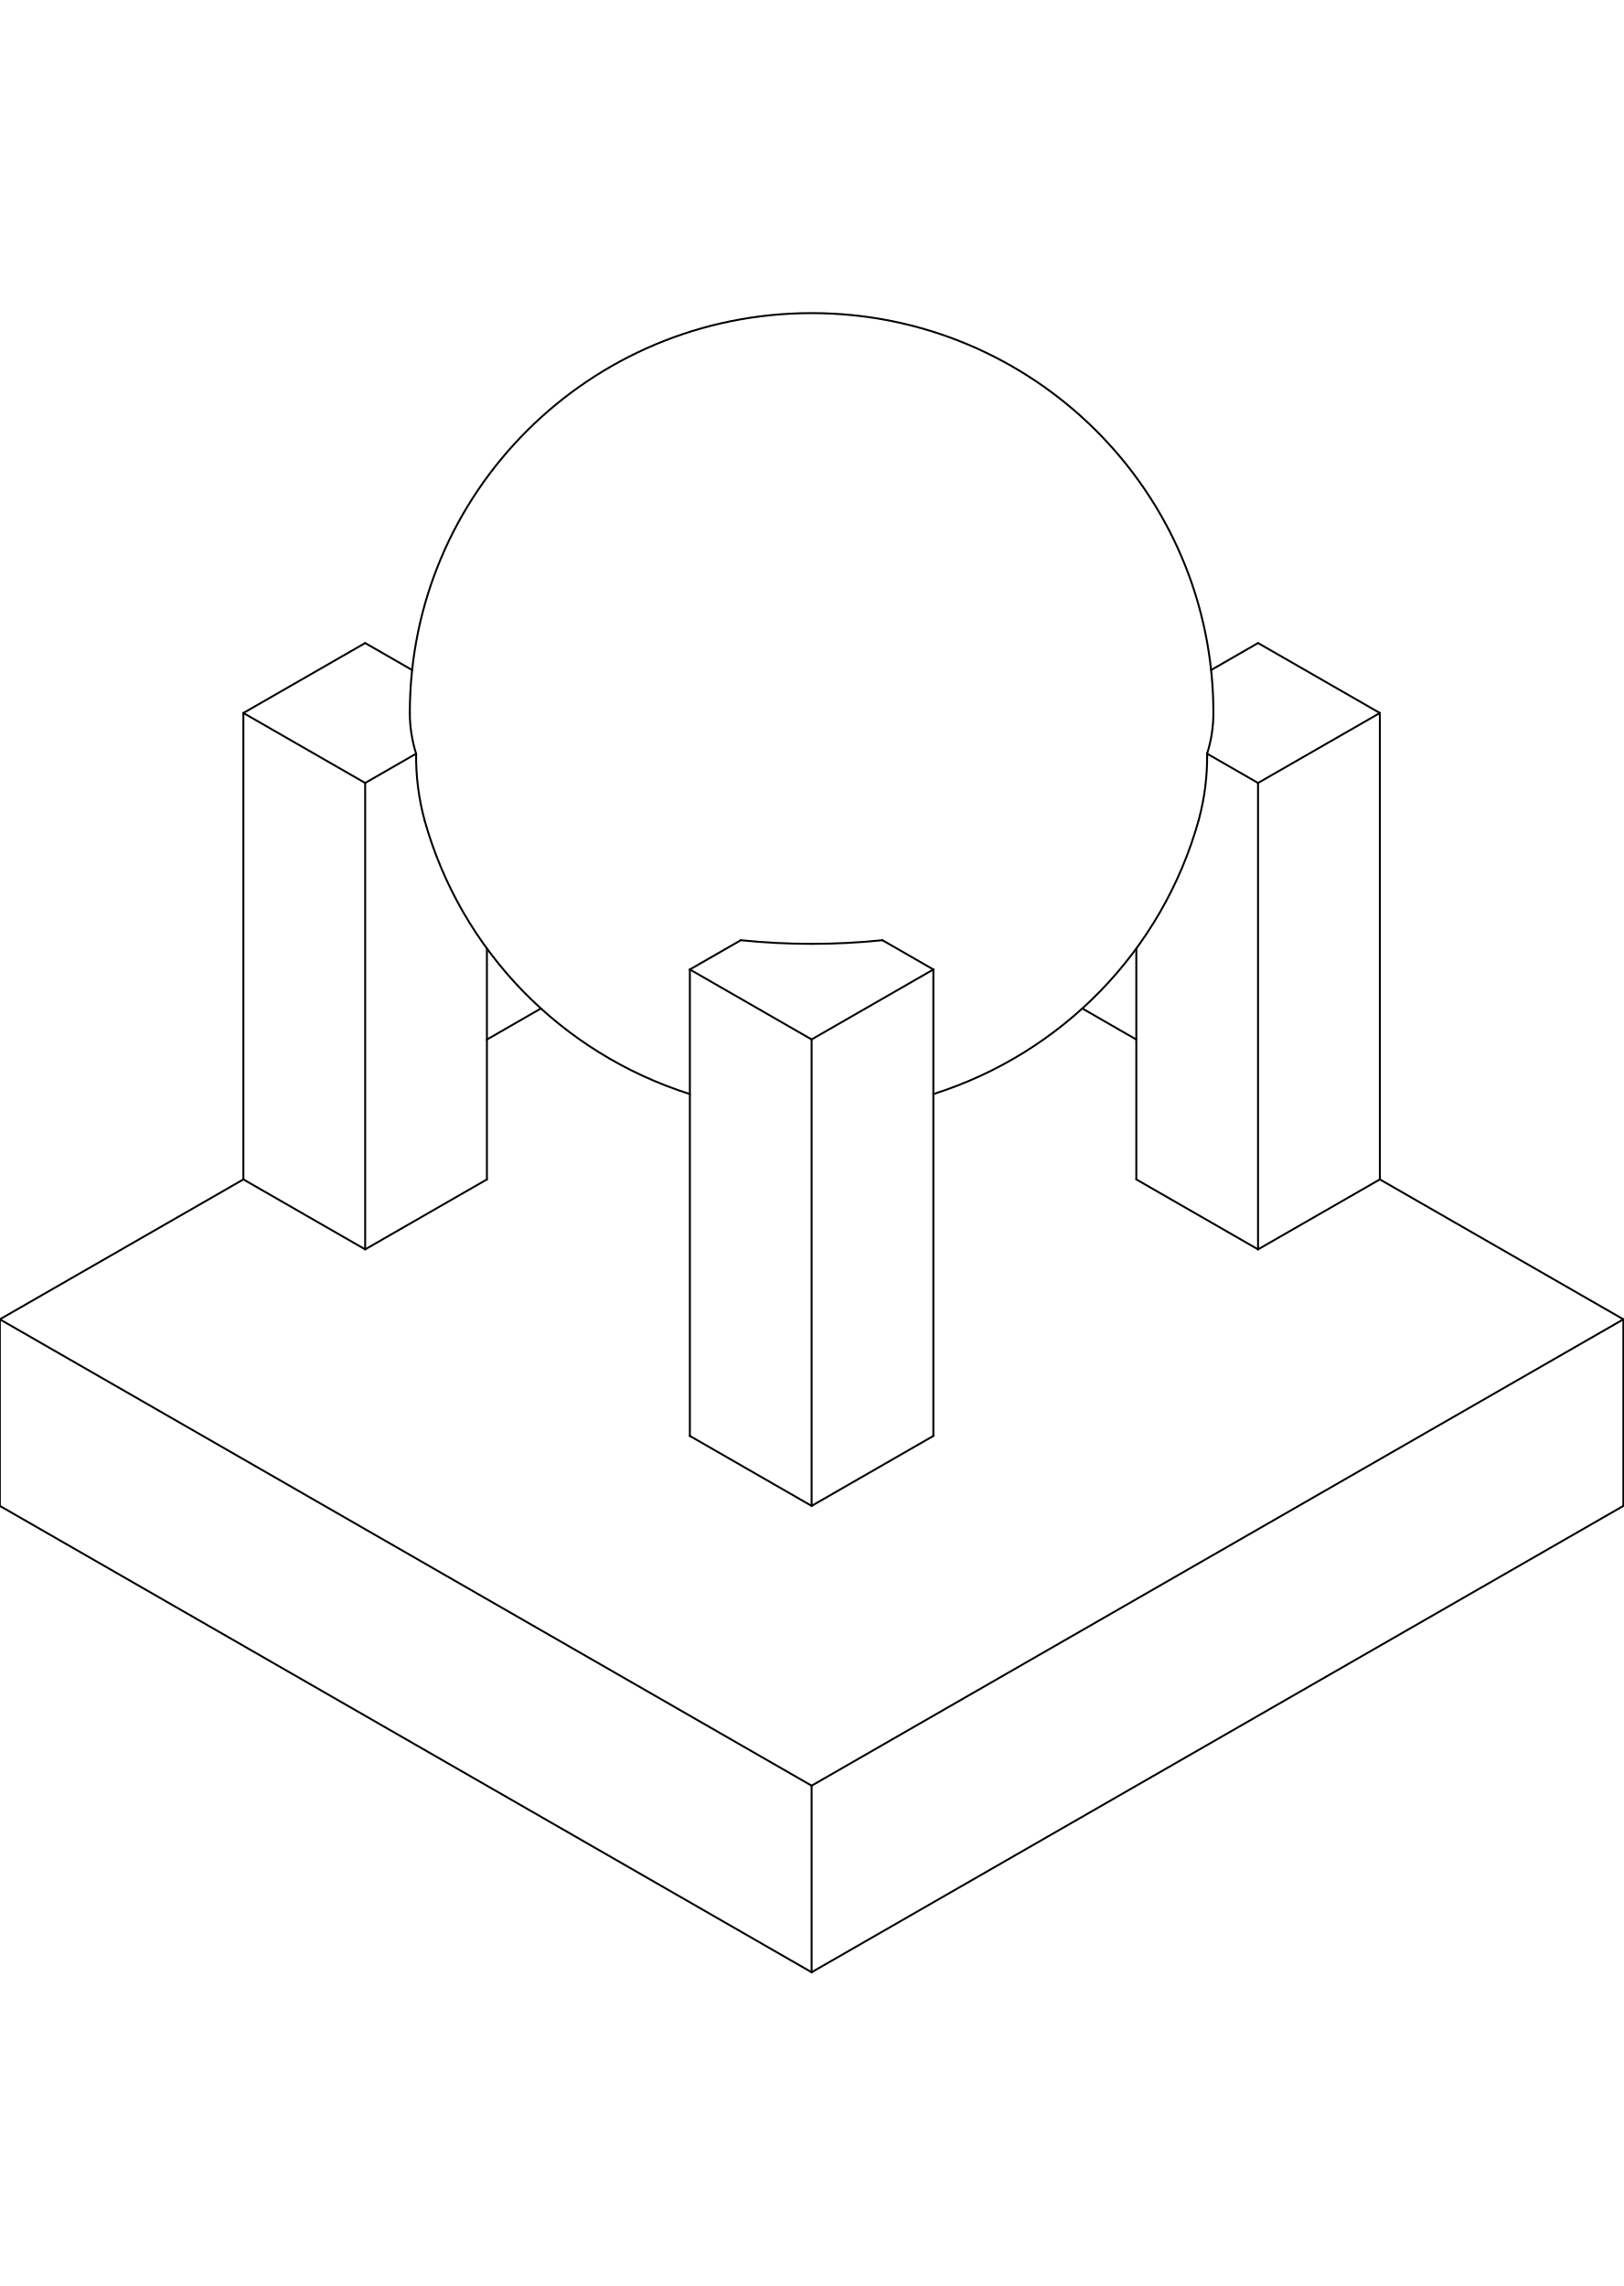
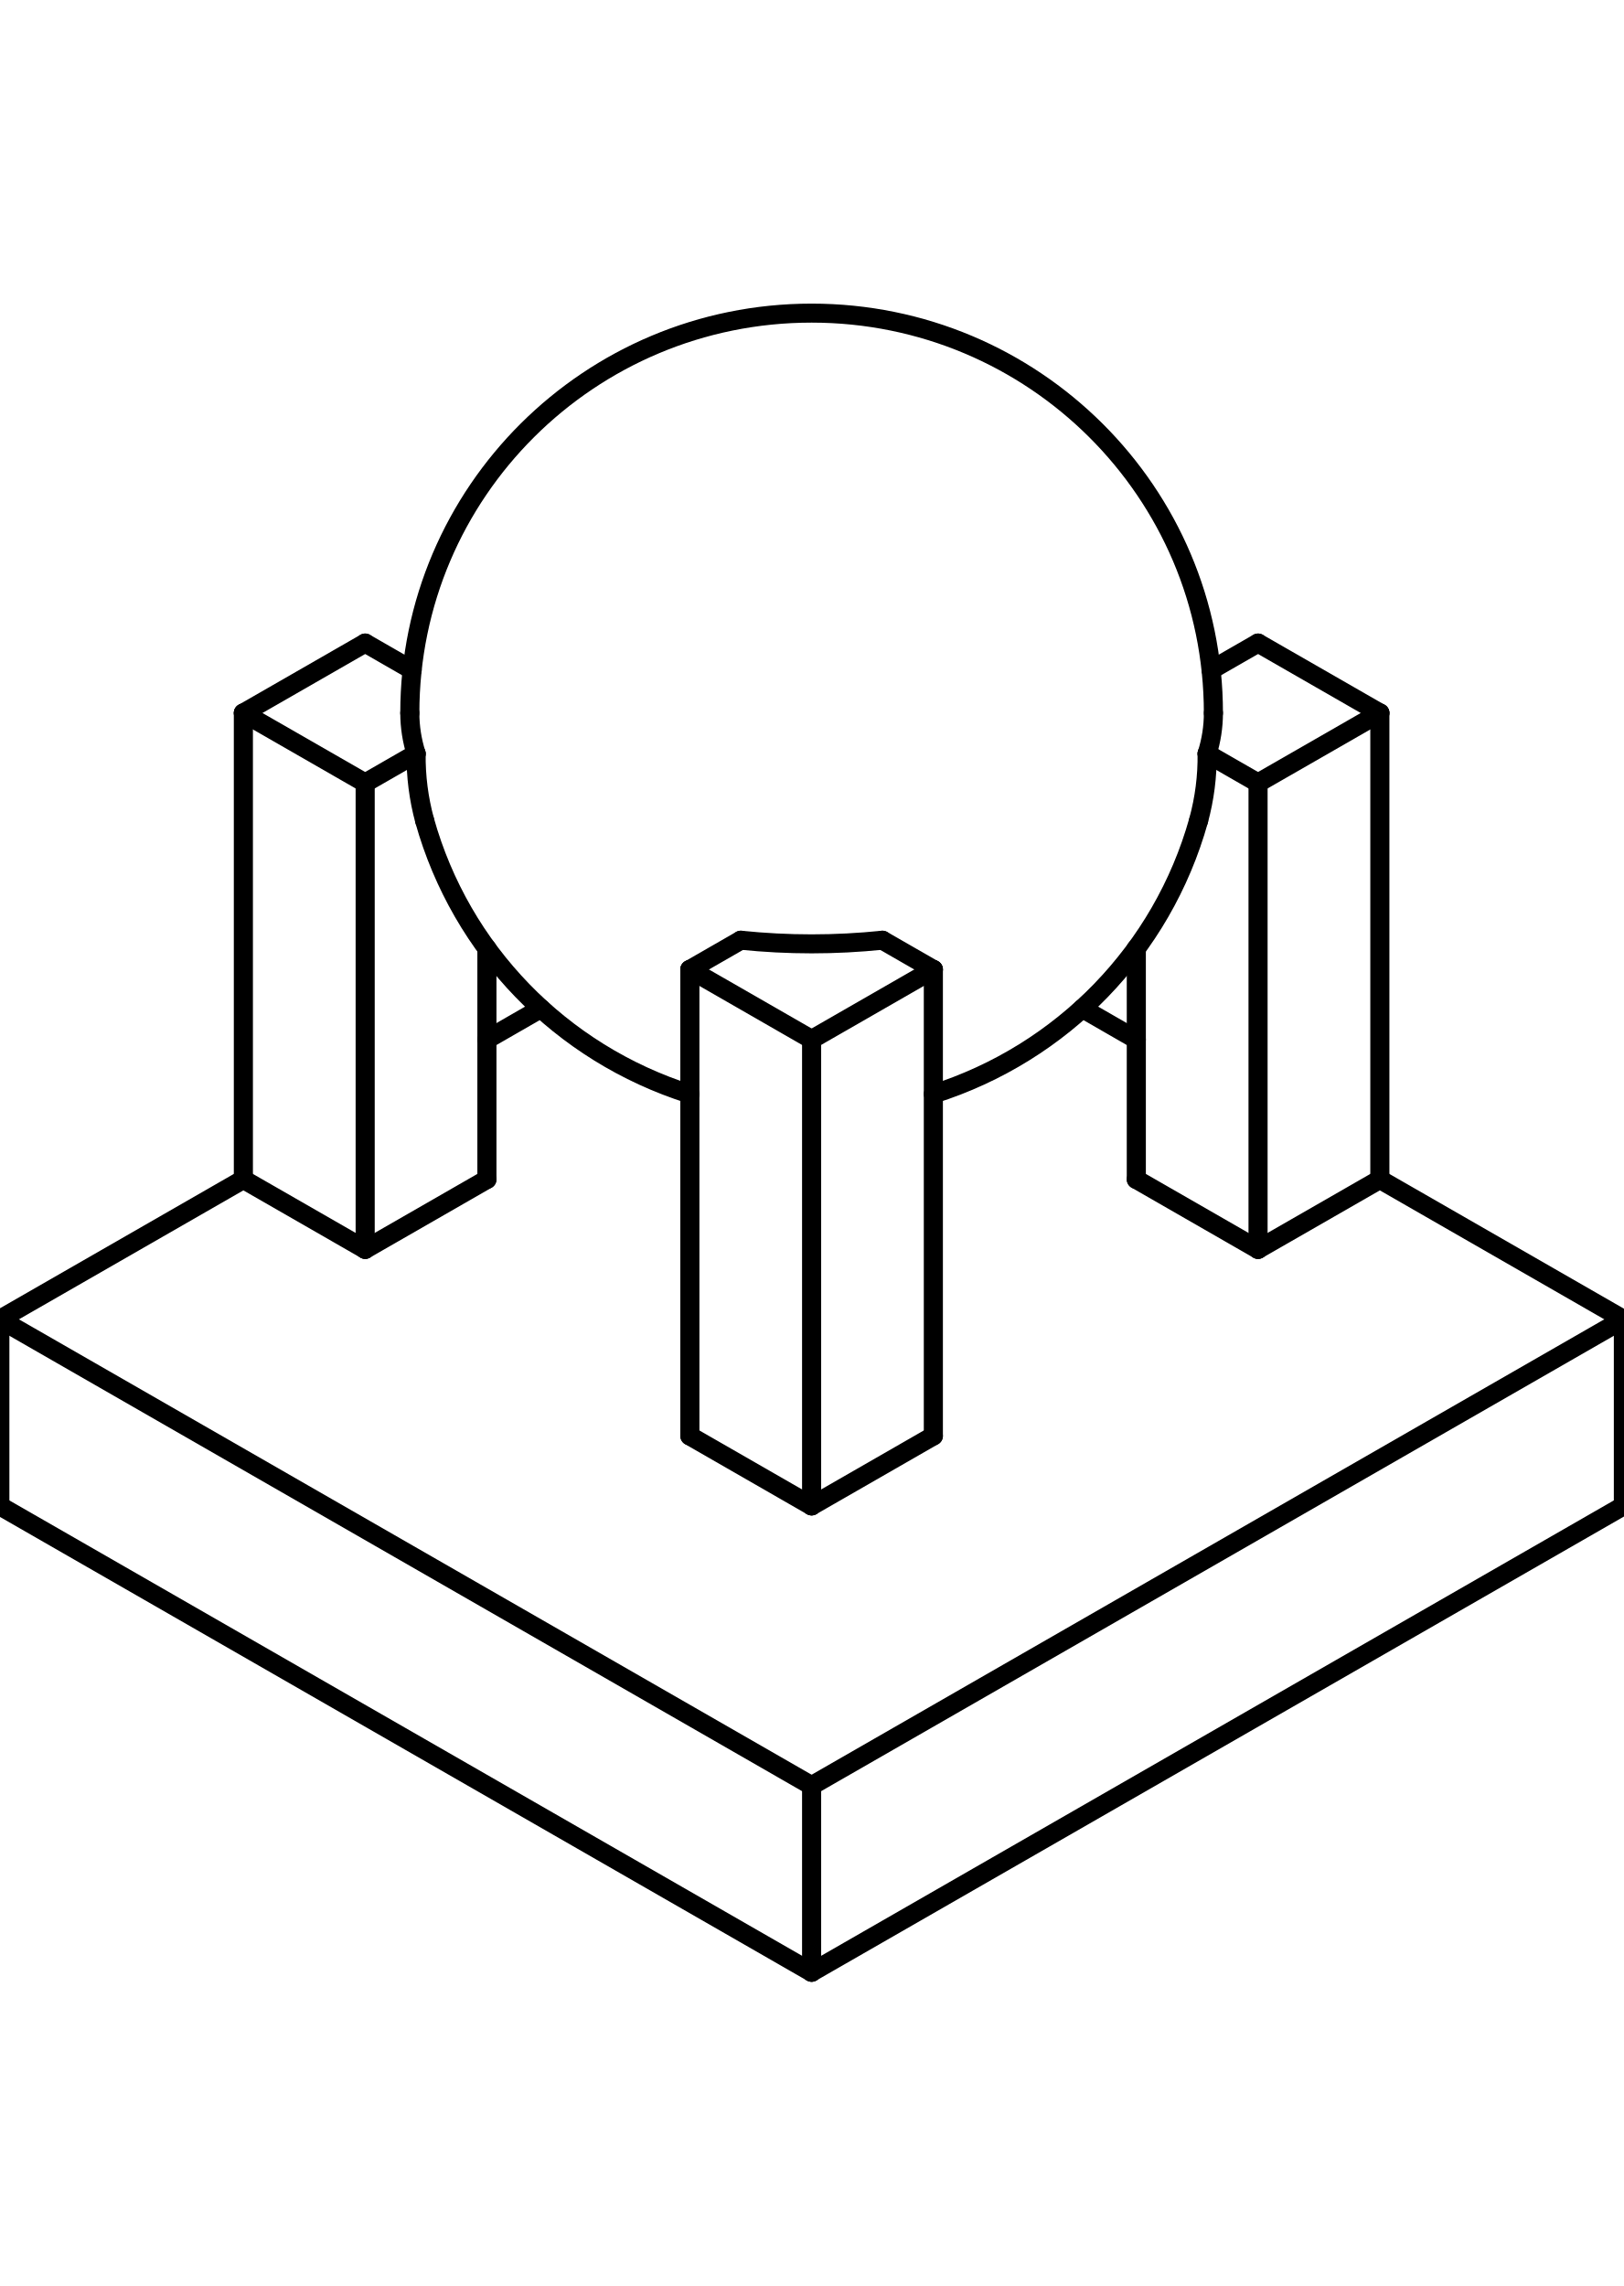
<svg xmlns="http://www.w3.org/2000/svg" width="120pt" height="169pt" viewBox="0 0 120 169" version="1.1">
  <g id="surface1">
-     <path style="fill:none;stroke-width:0.709;stroke-linecap:round;stroke-linejoin:round;stroke:rgb(0%,0%,0%);stroke-opacity:1;stroke-miterlimit:10;" d="M 155.645 302.185 C 168.971 350.022 205.538 387.915 252.875 402.978 " transform="matrix(0.201681,0,0,0.200713,0,0)" />
-     <path style="fill:none;stroke-width:0.709;stroke-linecap:round;stroke-linejoin:round;stroke:rgb(0%,0%,0%);stroke-opacity:1;stroke-miterlimit:10;" d="M 342.125 402.978 C 389.462 387.915 426.029 350.022 439.355 302.185 " transform="matrix(0.201681,0,0,0.200713,0,0)" />
-     <path style="fill:none;stroke-width:0.709;stroke-linecap:round;stroke-linejoin:round;stroke:rgb(0%,0%,0%);stroke-opacity:1;stroke-miterlimit:10;" d="M 444.778 262.619 C 444.778 181.288 378.848 115.331 297.5 115.331 C 216.152 115.331 150.222 181.288 150.222 262.619 " transform="matrix(0.201681,0,0,0.200713,0,0)" />
-     <path style="fill:none;stroke-width:0.709;stroke-linecap:round;stroke-linejoin:round;stroke:rgb(0%,0%,0%);stroke-opacity:1;stroke-miterlimit:10;" d="M 150.222 262.619 C 150.222 267.699 151.016 272.759 152.527 277.605 " transform="matrix(0.201681,0,0,0.200713,0,0)" />
-     <path style="fill:none;stroke-width:0.709;stroke-linecap:round;stroke-linejoin:round;stroke:rgb(0%,0%,0%);stroke-opacity:1;stroke-miterlimit:10;" d="M 152.527 277.605 C 152.43 285.895 153.476 294.167 155.645 302.185 " transform="matrix(0.201681,0,0,0.200713,0,0)" />
-     <path style="fill:none;stroke-width:0.709;stroke-linecap:round;stroke-linejoin:round;stroke:rgb(0%,0%,0%);stroke-opacity:1;stroke-miterlimit:10;" d="M 271.546 346.305 C 288.804 348.096 306.196 348.096 323.454 346.305 " transform="matrix(0.201681,0,0,0.200713,0,0)" />
-     <path style="fill:none;stroke-width:0.709;stroke-linecap:round;stroke-linejoin:round;stroke:rgb(0%,0%,0%);stroke-opacity:1;stroke-miterlimit:10;" d="M 442.473 277.605 C 444.003 272.759 444.778 267.699 444.778 262.619 " transform="matrix(0.201681,0,0,0.200713,0,0)" />
-     <path style="fill:none;stroke-width:0.709;stroke-linecap:round;stroke-linejoin:round;stroke:rgb(0%,0%,0%);stroke-opacity:1;stroke-miterlimit:10;" d="M 439.355 302.185 C 441.524 294.186 442.589 285.895 442.473 277.605 " transform="matrix(0.201681,0,0,0.200713,0,0)" />
-     <path style="fill:none;stroke-width:0.709;stroke-linecap:round;stroke-linejoin:round;stroke:rgb(0%,0%,0%);stroke-opacity:1;stroke-miterlimit:10;" d="M 297.5 657.715 L 297.5 726.435 " transform="matrix(0.201681,0,0,0.200713,0,0)" />
-     <path style="fill:none;stroke-width:0.709;stroke-linecap:round;stroke-linejoin:round;stroke:rgb(0%,0%,0%);stroke-opacity:1;stroke-miterlimit:10;" d="M 297.5 657.715 L 595.058 485.944 " transform="matrix(0.201681,0,0,0.200713,0,0)" />
-     <path style="fill:none;stroke-width:0.709;stroke-linecap:round;stroke-linejoin:round;stroke:rgb(0%,0%,0%);stroke-opacity:1;stroke-miterlimit:10;" d="M 595.058 485.944 L 595.058 554.664 " transform="matrix(0.201681,0,0,0.200713,0,0)" />
-     <path style="fill:none;stroke-width:0.709;stroke-linecap:round;stroke-linejoin:round;stroke:rgb(0%,0%,0%);stroke-opacity:1;stroke-miterlimit:10;" d="M 297.5 726.435 L 595.058 554.664 " transform="matrix(0.201681,0,0,0.200713,0,0)" />
-     <path style="fill:none;stroke-width:0.709;stroke-linecap:round;stroke-linejoin:round;stroke:rgb(0%,0%,0%);stroke-opacity:1;stroke-miterlimit:10;" d="M -0.058 485.944 L -0.058 554.664 " transform="matrix(0.201681,0,0,0.200713,0,0)" />
-     <path style="fill:none;stroke-width:0.709;stroke-linecap:round;stroke-linejoin:round;stroke:rgb(0%,0%,0%);stroke-opacity:1;stroke-miterlimit:10;" d="M -0.058 485.944 L 297.5 657.715 " transform="matrix(0.201681,0,0,0.200713,0,0)" />
-     <path style="fill:none;stroke-width:0.709;stroke-linecap:round;stroke-linejoin:round;stroke:rgb(0%,0%,0%);stroke-opacity:1;stroke-miterlimit:10;" d="M -0.058 554.664 L 297.5 726.435 " transform="matrix(0.201681,0,0,0.200713,0,0)" />
-     <path style="fill:none;stroke-width:0.709;stroke-linecap:round;stroke-linejoin:round;stroke:rgb(0%,0%,0%);stroke-opacity:1;stroke-miterlimit:10;" d="M 252.875 528.897 L 297.5 554.664 " transform="matrix(0.201681,0,0,0.200713,0,0)" />
-     <path style="fill:none;stroke-width:0.709;stroke-linecap:round;stroke-linejoin:round;stroke:rgb(0%,0%,0%);stroke-opacity:1;stroke-miterlimit:10;" d="M 297.5 554.664 L 342.125 528.897 " transform="matrix(0.201681,0,0,0.200713,0,0)" />
-     <path style="fill:none;stroke-width:0.709;stroke-linecap:round;stroke-linejoin:round;stroke:rgb(0%,0%,0%);stroke-opacity:1;stroke-miterlimit:10;" d="M 416.519 382.894 L 396.725 371.45 " transform="matrix(0.201681,0,0,0.200713,0,0)" />
-     <path style="fill:none;stroke-width:0.709;stroke-linecap:round;stroke-linejoin:round;stroke:rgb(0%,0%,0%);stroke-opacity:1;stroke-miterlimit:10;" d="M 416.519 434.409 L 461.144 460.177 " transform="matrix(0.201681,0,0,0.200713,0,0)" />
-     <path style="fill:none;stroke-width:0.709;stroke-linecap:round;stroke-linejoin:round;stroke:rgb(0%,0%,0%);stroke-opacity:1;stroke-miterlimit:10;" d="M 461.144 460.177 L 505.789 434.409 " transform="matrix(0.201681,0,0,0.200713,0,0)" />
-     <path style="fill:none;stroke-width:0.709;stroke-linecap:round;stroke-linejoin:round;stroke:rgb(0%,0%,0%);stroke-opacity:1;stroke-miterlimit:10;" d="M 595.058 485.944 L 505.789 434.409 " transform="matrix(0.201681,0,0,0.200713,0,0)" />
-     <path style="fill:none;stroke-width:0.709;stroke-linecap:round;stroke-linejoin:round;stroke:rgb(0%,0%,0%);stroke-opacity:1;stroke-miterlimit:10;" d="M 89.211 434.409 L -0.058 485.944 " transform="matrix(0.201681,0,0,0.200713,0,0)" />
-     <path style="fill:none;stroke-width:0.709;stroke-linecap:round;stroke-linejoin:round;stroke:rgb(0%,0%,0%);stroke-opacity:1;stroke-miterlimit:10;" d="M 89.211 434.409 L 133.856 460.177 " transform="matrix(0.201681,0,0,0.200713,0,0)" />
-     <path style="fill:none;stroke-width:0.709;stroke-linecap:round;stroke-linejoin:round;stroke:rgb(0%,0%,0%);stroke-opacity:1;stroke-miterlimit:10;" d="M 133.856 460.177 L 178.481 434.409 " transform="matrix(0.201681,0,0,0.200713,0,0)" />
-     <path style="fill:none;stroke-width:0.709;stroke-linecap:round;stroke-linejoin:round;stroke:rgb(0%,0%,0%);stroke-opacity:1;stroke-miterlimit:10;" d="M 198.275 371.45 L 178.481 382.894 " transform="matrix(0.201681,0,0,0.200713,0,0)" />
-     <path style="fill:none;stroke-width:0.709;stroke-linecap:round;stroke-linejoin:round;stroke:rgb(0%,0%,0%);stroke-opacity:1;stroke-miterlimit:10;" d="M 297.5 382.855 L 342.125 357.087 " transform="matrix(0.201681,0,0,0.200713,0,0)" />
-     <path style="fill:none;stroke-width:0.709;stroke-linecap:round;stroke-linejoin:round;stroke:rgb(0%,0%,0%);stroke-opacity:1;stroke-miterlimit:10;" d="M 252.875 357.087 L 297.5 382.855 " transform="matrix(0.201681,0,0,0.200713,0,0)" />
-     <path style="fill:none;stroke-width:0.709;stroke-linecap:round;stroke-linejoin:round;stroke:rgb(0%,0%,0%);stroke-opacity:1;stroke-miterlimit:10;" d="M 271.546 346.305 L 252.875 357.087 " transform="matrix(0.201681,0,0,0.200713,0,0)" />
-     <path style="fill:none;stroke-width:0.709;stroke-linecap:round;stroke-linejoin:round;stroke:rgb(0%,0%,0%);stroke-opacity:1;stroke-miterlimit:10;" d="M 342.125 357.087 L 323.454 346.305 " transform="matrix(0.201681,0,0,0.200713,0,0)" />
-     <path style="fill:none;stroke-width:0.709;stroke-linecap:round;stroke-linejoin:round;stroke:rgb(0%,0%,0%);stroke-opacity:1;stroke-miterlimit:10;" d="M 252.875 357.087 L 252.875 528.897 " transform="matrix(0.201681,0,0,0.200713,0,0)" />
-     <path style="fill:none;stroke-width:0.709;stroke-linecap:round;stroke-linejoin:round;stroke:rgb(0%,0%,0%);stroke-opacity:1;stroke-miterlimit:10;" d="M 297.5 382.855 L 297.5 554.664 " transform="matrix(0.201681,0,0,0.200713,0,0)" />
-     <path style="fill:none;stroke-width:0.709;stroke-linecap:round;stroke-linejoin:round;stroke:rgb(0%,0%,0%);stroke-opacity:1;stroke-miterlimit:10;" d="M 342.125 357.087 L 342.125 528.897 " transform="matrix(0.201681,0,0,0.200713,0,0)" />
-     <path style="fill:none;stroke-width:0.709;stroke-linecap:round;stroke-linejoin:round;stroke:rgb(0%,0%,0%);stroke-opacity:1;stroke-miterlimit:10;" d="M 461.144 288.387 L 461.144 460.177 " transform="matrix(0.201681,0,0,0.200713,0,0)" />
-     <path style="fill:none;stroke-width:0.709;stroke-linecap:round;stroke-linejoin:round;stroke:rgb(0%,0%,0%);stroke-opacity:1;stroke-miterlimit:10;" d="M 416.519 349.361 L 416.519 434.409 " transform="matrix(0.201681,0,0,0.200713,0,0)" />
-     <path style="fill:none;stroke-width:0.709;stroke-linecap:round;stroke-linejoin:round;stroke:rgb(0%,0%,0%);stroke-opacity:1;stroke-miterlimit:10;" d="M 442.473 277.605 L 461.144 288.387 " transform="matrix(0.201681,0,0,0.200713,0,0)" />
-     <path style="fill:none;stroke-width:0.709;stroke-linecap:round;stroke-linejoin:round;stroke:rgb(0%,0%,0%);stroke-opacity:1;stroke-miterlimit:10;" d="M 461.144 288.387 L 505.789 262.619 " transform="matrix(0.201681,0,0,0.200713,0,0)" />
-     <path style="fill:none;stroke-width:0.709;stroke-linecap:round;stroke-linejoin:round;stroke:rgb(0%,0%,0%);stroke-opacity:1;stroke-miterlimit:10;" d="M 461.144 236.851 L 443.926 246.796 " transform="matrix(0.201681,0,0,0.200713,0,0)" />
-     <path style="fill:none;stroke-width:0.709;stroke-linecap:round;stroke-linejoin:round;stroke:rgb(0%,0%,0%);stroke-opacity:1;stroke-miterlimit:10;" d="M 505.789 262.619 L 461.144 236.851 " transform="matrix(0.201681,0,0,0.200713,0,0)" />
-     <path style="fill:none;stroke-width:0.709;stroke-linecap:round;stroke-linejoin:round;stroke:rgb(0%,0%,0%);stroke-opacity:1;stroke-miterlimit:10;" d="M 505.789 262.619 L 505.789 434.409 " transform="matrix(0.201681,0,0,0.200713,0,0)" />
-     <path style="fill:none;stroke-width:0.709;stroke-linecap:round;stroke-linejoin:round;stroke:rgb(0%,0%,0%);stroke-opacity:1;stroke-miterlimit:10;" d="M 89.211 262.619 L 133.856 288.387 " transform="matrix(0.201681,0,0,0.200713,0,0)" />
-     <path style="fill:none;stroke-width:0.709;stroke-linecap:round;stroke-linejoin:round;stroke:rgb(0%,0%,0%);stroke-opacity:1;stroke-miterlimit:10;" d="M 151.074 246.796 L 133.856 236.851 " transform="matrix(0.201681,0,0,0.200713,0,0)" />
-     <path style="fill:none;stroke-width:0.709;stroke-linecap:round;stroke-linejoin:round;stroke:rgb(0%,0%,0%);stroke-opacity:1;stroke-miterlimit:10;" d="M 133.856 288.387 L 152.527 277.605 " transform="matrix(0.201681,0,0,0.200713,0,0)" />
-     <path style="fill:none;stroke-width:0.709;stroke-linecap:round;stroke-linejoin:round;stroke:rgb(0%,0%,0%);stroke-opacity:1;stroke-miterlimit:10;" d="M 133.856 236.851 L 89.211 262.619 " transform="matrix(0.201681,0,0,0.200713,0,0)" />
-     <path style="fill:none;stroke-width:0.709;stroke-linecap:round;stroke-linejoin:round;stroke:rgb(0%,0%,0%);stroke-opacity:1;stroke-miterlimit:10;" d="M 133.856 288.387 L 133.856 460.177 " transform="matrix(0.201681,0,0,0.200713,0,0)" />
-     <path style="fill:none;stroke-width:0.709;stroke-linecap:round;stroke-linejoin:round;stroke:rgb(0%,0%,0%);stroke-opacity:1;stroke-miterlimit:10;" d="M 89.211 262.619 L 89.211 434.409 " transform="matrix(0.201681,0,0,0.200713,0,0)" />
-     <path style="fill:none;stroke-width:0.709;stroke-linecap:round;stroke-linejoin:round;stroke:rgb(0%,0%,0%);stroke-opacity:1;stroke-miterlimit:10;" d="M 178.481 349.361 L 178.481 434.409 " transform="matrix(0.201681,0,0,0.200713,0,0)" />
+     <path style="fill:none;stroke-width:7;stroke-linecap:round;stroke-linejoin:round;stroke:rgb(0%,0%,0%);stroke-opacity:1;stroke-miterlimit:10;" d="M 155.645 302.185 C 168.971 350.022 205.538 387.915 252.875 402.978 " transform="matrix(0.201681,0,0,0.200713,0,0)" />
+     <path style="fill:none;stroke-width:7;stroke-linecap:round;stroke-linejoin:round;stroke:rgb(0%,0%,0%);stroke-opacity:1;stroke-miterlimit:10;" d="M 342.125 402.978 C 389.462 387.915 426.029 350.022 439.355 302.185 " transform="matrix(0.201681,0,0,0.200713,0,0)" />
+     <path style="fill:none;stroke-width:7;stroke-linecap:round;stroke-linejoin:round;stroke:rgb(0%,0%,0%);stroke-opacity:1;stroke-miterlimit:10;" d="M 444.778 262.619 C 444.778 181.288 378.848 115.331 297.5 115.331 C 216.152 115.331 150.222 181.288 150.222 262.619 " transform="matrix(0.201681,0,0,0.200713,0,0)" />
+     <path style="fill:none;stroke-width:7;stroke-linecap:round;stroke-linejoin:round;stroke:rgb(0%,0%,0%);stroke-opacity:1;stroke-miterlimit:10;" d="M 150.222 262.619 C 150.222 267.699 151.016 272.759 152.527 277.605 " transform="matrix(0.201681,0,0,0.200713,0,0)" />
+     <path style="fill:none;stroke-width:7;stroke-linecap:round;stroke-linejoin:round;stroke:rgb(0%,0%,0%);stroke-opacity:1;stroke-miterlimit:10;" d="M 152.527 277.605 C 152.43 285.895 153.476 294.167 155.645 302.185 " transform="matrix(0.201681,0,0,0.200713,0,0)" />
+     <path style="fill:none;stroke-width:7;stroke-linecap:round;stroke-linejoin:round;stroke:rgb(0%,0%,0%);stroke-opacity:1;stroke-miterlimit:10;" d="M 271.546 346.305 C 288.804 348.096 306.196 348.096 323.454 346.305 " transform="matrix(0.201681,0,0,0.200713,0,0)" />
+     <path style="fill:none;stroke-width:7;stroke-linecap:round;stroke-linejoin:round;stroke:rgb(0%,0%,0%);stroke-opacity:1;stroke-miterlimit:10;" d="M 442.473 277.605 C 444.003 272.759 444.778 267.699 444.778 262.619 " transform="matrix(0.201681,0,0,0.200713,0,0)" />
+     <path style="fill:none;stroke-width:7;stroke-linecap:round;stroke-linejoin:round;stroke:rgb(0%,0%,0%);stroke-opacity:1;stroke-miterlimit:10;" d="M 439.355 302.185 C 441.524 294.186 442.589 285.895 442.473 277.605 " transform="matrix(0.201681,0,0,0.200713,0,0)" />
+     <path style="fill:none;stroke-width:7;stroke-linecap:round;stroke-linejoin:round;stroke:rgb(0%,0%,0%);stroke-opacity:1;stroke-miterlimit:10;" d="M 297.5 657.715 L 297.5 726.435 " transform="matrix(0.201681,0,0,0.200713,0,0)" />
+     <path style="fill:none;stroke-width:7;stroke-linecap:round;stroke-linejoin:round;stroke:rgb(0%,0%,0%);stroke-opacity:1;stroke-miterlimit:10;" d="M 297.5 657.715 L 595.058 485.944 " transform="matrix(0.201681,0,0,0.200713,0,0)" />
+     <path style="fill:none;stroke-width:7;stroke-linecap:round;stroke-linejoin:round;stroke:rgb(0%,0%,0%);stroke-opacity:1;stroke-miterlimit:10;" d="M 595.058 485.944 L 595.058 554.664 " transform="matrix(0.201681,0,0,0.200713,0,0)" />
+     <path style="fill:none;stroke-width:7;stroke-linecap:round;stroke-linejoin:round;stroke:rgb(0%,0%,0%);stroke-opacity:1;stroke-miterlimit:10;" d="M 297.5 726.435 L 595.058 554.664 " transform="matrix(0.201681,0,0,0.200713,0,0)" />
+     <path style="fill:none;stroke-width:7;stroke-linecap:round;stroke-linejoin:round;stroke:rgb(0%,0%,0%);stroke-opacity:1;stroke-miterlimit:10;" d="M -0.058 485.944 L -0.058 554.664 " transform="matrix(0.201681,0,0,0.200713,0,0)" />
+     <path style="fill:none;stroke-width:7;stroke-linecap:round;stroke-linejoin:round;stroke:rgb(0%,0%,0%);stroke-opacity:1;stroke-miterlimit:10;" d="M -0.058 485.944 L 297.5 657.715 " transform="matrix(0.201681,0,0,0.200713,0,0)" />
+     <path style="fill:none;stroke-width:7;stroke-linecap:round;stroke-linejoin:round;stroke:rgb(0%,0%,0%);stroke-opacity:1;stroke-miterlimit:10;" d="M -0.058 554.664 L 297.5 726.435 " transform="matrix(0.201681,0,0,0.200713,0,0)" />
+     <path style="fill:none;stroke-width:7;stroke-linecap:round;stroke-linejoin:round;stroke:rgb(0%,0%,0%);stroke-opacity:1;stroke-miterlimit:10;" d="M 252.875 528.897 L 297.5 554.664 " transform="matrix(0.201681,0,0,0.200713,0,0)" />
+     <path style="fill:none;stroke-width:7;stroke-linecap:round;stroke-linejoin:round;stroke:rgb(0%,0%,0%);stroke-opacity:1;stroke-miterlimit:10;" d="M 297.5 554.664 L 342.125 528.897 " transform="matrix(0.201681,0,0,0.200713,0,0)" />
+     <path style="fill:none;stroke-width:7;stroke-linecap:round;stroke-linejoin:round;stroke:rgb(0%,0%,0%);stroke-opacity:1;stroke-miterlimit:10;" d="M 416.519 382.894 L 396.725 371.45 " transform="matrix(0.201681,0,0,0.200713,0,0)" />
+     <path style="fill:none;stroke-width:7;stroke-linecap:round;stroke-linejoin:round;stroke:rgb(0%,0%,0%);stroke-opacity:1;stroke-miterlimit:10;" d="M 416.519 434.409 L 461.144 460.177 " transform="matrix(0.201681,0,0,0.200713,0,0)" />
+     <path style="fill:none;stroke-width:7;stroke-linecap:round;stroke-linejoin:round;stroke:rgb(0%,0%,0%);stroke-opacity:1;stroke-miterlimit:10;" d="M 461.144 460.177 L 505.789 434.409 " transform="matrix(0.201681,0,0,0.200713,0,0)" />
+     <path style="fill:none;stroke-width:7;stroke-linecap:round;stroke-linejoin:round;stroke:rgb(0%,0%,0%);stroke-opacity:1;stroke-miterlimit:10;" d="M 595.058 485.944 L 505.789 434.409 " transform="matrix(0.201681,0,0,0.200713,0,0)" />
+     <path style="fill:none;stroke-width:7;stroke-linecap:round;stroke-linejoin:round;stroke:rgb(0%,0%,0%);stroke-opacity:1;stroke-miterlimit:10;" d="M 89.211 434.409 L -0.058 485.944 " transform="matrix(0.201681,0,0,0.200713,0,0)" />
+     <path style="fill:none;stroke-width:7;stroke-linecap:round;stroke-linejoin:round;stroke:rgb(0%,0%,0%);stroke-opacity:1;stroke-miterlimit:10;" d="M 89.211 434.409 L 133.856 460.177 " transform="matrix(0.201681,0,0,0.200713,0,0)" />
+     <path style="fill:none;stroke-width:7;stroke-linecap:round;stroke-linejoin:round;stroke:rgb(0%,0%,0%);stroke-opacity:1;stroke-miterlimit:10;" d="M 133.856 460.177 L 178.481 434.409 " transform="matrix(0.201681,0,0,0.200713,0,0)" />
+     <path style="fill:none;stroke-width:7;stroke-linecap:round;stroke-linejoin:round;stroke:rgb(0%,0%,0%);stroke-opacity:1;stroke-miterlimit:10;" d="M 198.275 371.45 L 178.481 382.894 " transform="matrix(0.201681,0,0,0.200713,0,0)" />
+     <path style="fill:none;stroke-width:7;stroke-linecap:round;stroke-linejoin:round;stroke:rgb(0%,0%,0%);stroke-opacity:1;stroke-miterlimit:10;" d="M 297.5 382.855 L 342.125 357.087 " transform="matrix(0.201681,0,0,0.200713,0,0)" />
+     <path style="fill:none;stroke-width:7;stroke-linecap:round;stroke-linejoin:round;stroke:rgb(0%,0%,0%);stroke-opacity:1;stroke-miterlimit:10;" d="M 252.875 357.087 L 297.5 382.855 " transform="matrix(0.201681,0,0,0.200713,0,0)" />
+     <path style="fill:none;stroke-width:7;stroke-linecap:round;stroke-linejoin:round;stroke:rgb(0%,0%,0%);stroke-opacity:1;stroke-miterlimit:10;" d="M 271.546 346.305 L 252.875 357.087 " transform="matrix(0.201681,0,0,0.200713,0,0)" />
+     <path style="fill:none;stroke-width:7;stroke-linecap:round;stroke-linejoin:round;stroke:rgb(0%,0%,0%);stroke-opacity:1;stroke-miterlimit:10;" d="M 342.125 357.087 L 323.454 346.305 " transform="matrix(0.201681,0,0,0.200713,0,0)" />
+     <path style="fill:none;stroke-width:7;stroke-linecap:round;stroke-linejoin:round;stroke:rgb(0%,0%,0%);stroke-opacity:1;stroke-miterlimit:10;" d="M 252.875 357.087 L 252.875 528.897 " transform="matrix(0.201681,0,0,0.200713,0,0)" />
+     <path style="fill:none;stroke-width:7;stroke-linecap:round;stroke-linejoin:round;stroke:rgb(0%,0%,0%);stroke-opacity:1;stroke-miterlimit:10;" d="M 297.5 382.855 L 297.5 554.664 " transform="matrix(0.201681,0,0,0.200713,0,0)" />
+     <path style="fill:none;stroke-width:7;stroke-linecap:round;stroke-linejoin:round;stroke:rgb(0%,0%,0%);stroke-opacity:1;stroke-miterlimit:10;" d="M 342.125 357.087 L 342.125 528.897 " transform="matrix(0.201681,0,0,0.200713,0,0)" />
+     <path style="fill:none;stroke-width:7;stroke-linecap:round;stroke-linejoin:round;stroke:rgb(0%,0%,0%);stroke-opacity:1;stroke-miterlimit:10;" d="M 461.144 288.387 L 461.144 460.177 " transform="matrix(0.201681,0,0,0.200713,0,0)" />
+     <path style="fill:none;stroke-width:7;stroke-linecap:round;stroke-linejoin:round;stroke:rgb(0%,0%,0%);stroke-opacity:1;stroke-miterlimit:10;" d="M 416.519 349.361 L 416.519 434.409 " transform="matrix(0.201681,0,0,0.200713,0,0)" />
+     <path style="fill:none;stroke-width:7;stroke-linecap:round;stroke-linejoin:round;stroke:rgb(0%,0%,0%);stroke-opacity:1;stroke-miterlimit:10;" d="M 442.473 277.605 L 461.144 288.387 " transform="matrix(0.201681,0,0,0.200713,0,0)" />
+     <path style="fill:none;stroke-width:7;stroke-linecap:round;stroke-linejoin:round;stroke:rgb(0%,0%,0%);stroke-opacity:1;stroke-miterlimit:10;" d="M 461.144 288.387 L 505.789 262.619 " transform="matrix(0.201681,0,0,0.200713,0,0)" />
+     <path style="fill:none;stroke-width:7;stroke-linecap:round;stroke-linejoin:round;stroke:rgb(0%,0%,0%);stroke-opacity:1;stroke-miterlimit:10;" d="M 461.144 236.851 L 443.926 246.796 " transform="matrix(0.201681,0,0,0.200713,0,0)" />
+     <path style="fill:none;stroke-width:7;stroke-linecap:round;stroke-linejoin:round;stroke:rgb(0%,0%,0%);stroke-opacity:1;stroke-miterlimit:10;" d="M 505.789 262.619 L 461.144 236.851 " transform="matrix(0.201681,0,0,0.200713,0,0)" />
+     <path style="fill:none;stroke-width:7;stroke-linecap:round;stroke-linejoin:round;stroke:rgb(0%,0%,0%);stroke-opacity:1;stroke-miterlimit:10;" d="M 505.789 262.619 L 505.789 434.409 " transform="matrix(0.201681,0,0,0.200713,0,0)" />
+     <path style="fill:none;stroke-width:7;stroke-linecap:round;stroke-linejoin:round;stroke:rgb(0%,0%,0%);stroke-opacity:1;stroke-miterlimit:10;" d="M 89.211 262.619 L 133.856 288.387 " transform="matrix(0.201681,0,0,0.200713,0,0)" />
+     <path style="fill:none;stroke-width:7;stroke-linecap:round;stroke-linejoin:round;stroke:rgb(0%,0%,0%);stroke-opacity:1;stroke-miterlimit:10;" d="M 151.074 246.796 L 133.856 236.851 " transform="matrix(0.201681,0,0,0.200713,0,0)" />
+     <path style="fill:none;stroke-width:7;stroke-linecap:round;stroke-linejoin:round;stroke:rgb(0%,0%,0%);stroke-opacity:1;stroke-miterlimit:10;" d="M 133.856 288.387 L 152.527 277.605 " transform="matrix(0.201681,0,0,0.200713,0,0)" />
+     <path style="fill:none;stroke-width:7;stroke-linecap:round;stroke-linejoin:round;stroke:rgb(0%,0%,0%);stroke-opacity:1;stroke-miterlimit:10;" d="M 133.856 236.851 L 89.211 262.619 " transform="matrix(0.201681,0,0,0.200713,0,0)" />
+     <path style="fill:none;stroke-width:7;stroke-linecap:round;stroke-linejoin:round;stroke:rgb(0%,0%,0%);stroke-opacity:1;stroke-miterlimit:10;" d="M 133.856 288.387 L 133.856 460.177 " transform="matrix(0.201681,0,0,0.200713,0,0)" />
+     <path style="fill:none;stroke-width:7;stroke-linecap:round;stroke-linejoin:round;stroke:rgb(0%,0%,0%);stroke-opacity:1;stroke-miterlimit:10;" d="M 89.211 262.619 L 89.211 434.409 " transform="matrix(0.201681,0,0,0.200713,0,0)" />
+     <path style="fill:none;stroke-width:7;stroke-linecap:round;stroke-linejoin:round;stroke:rgb(0%,0%,0%);stroke-opacity:1;stroke-miterlimit:10;" d="M 178.481 349.361 L 178.481 434.409 " transform="matrix(0.201681,0,0,0.200713,0,0)" />
  </g>
</svg>
